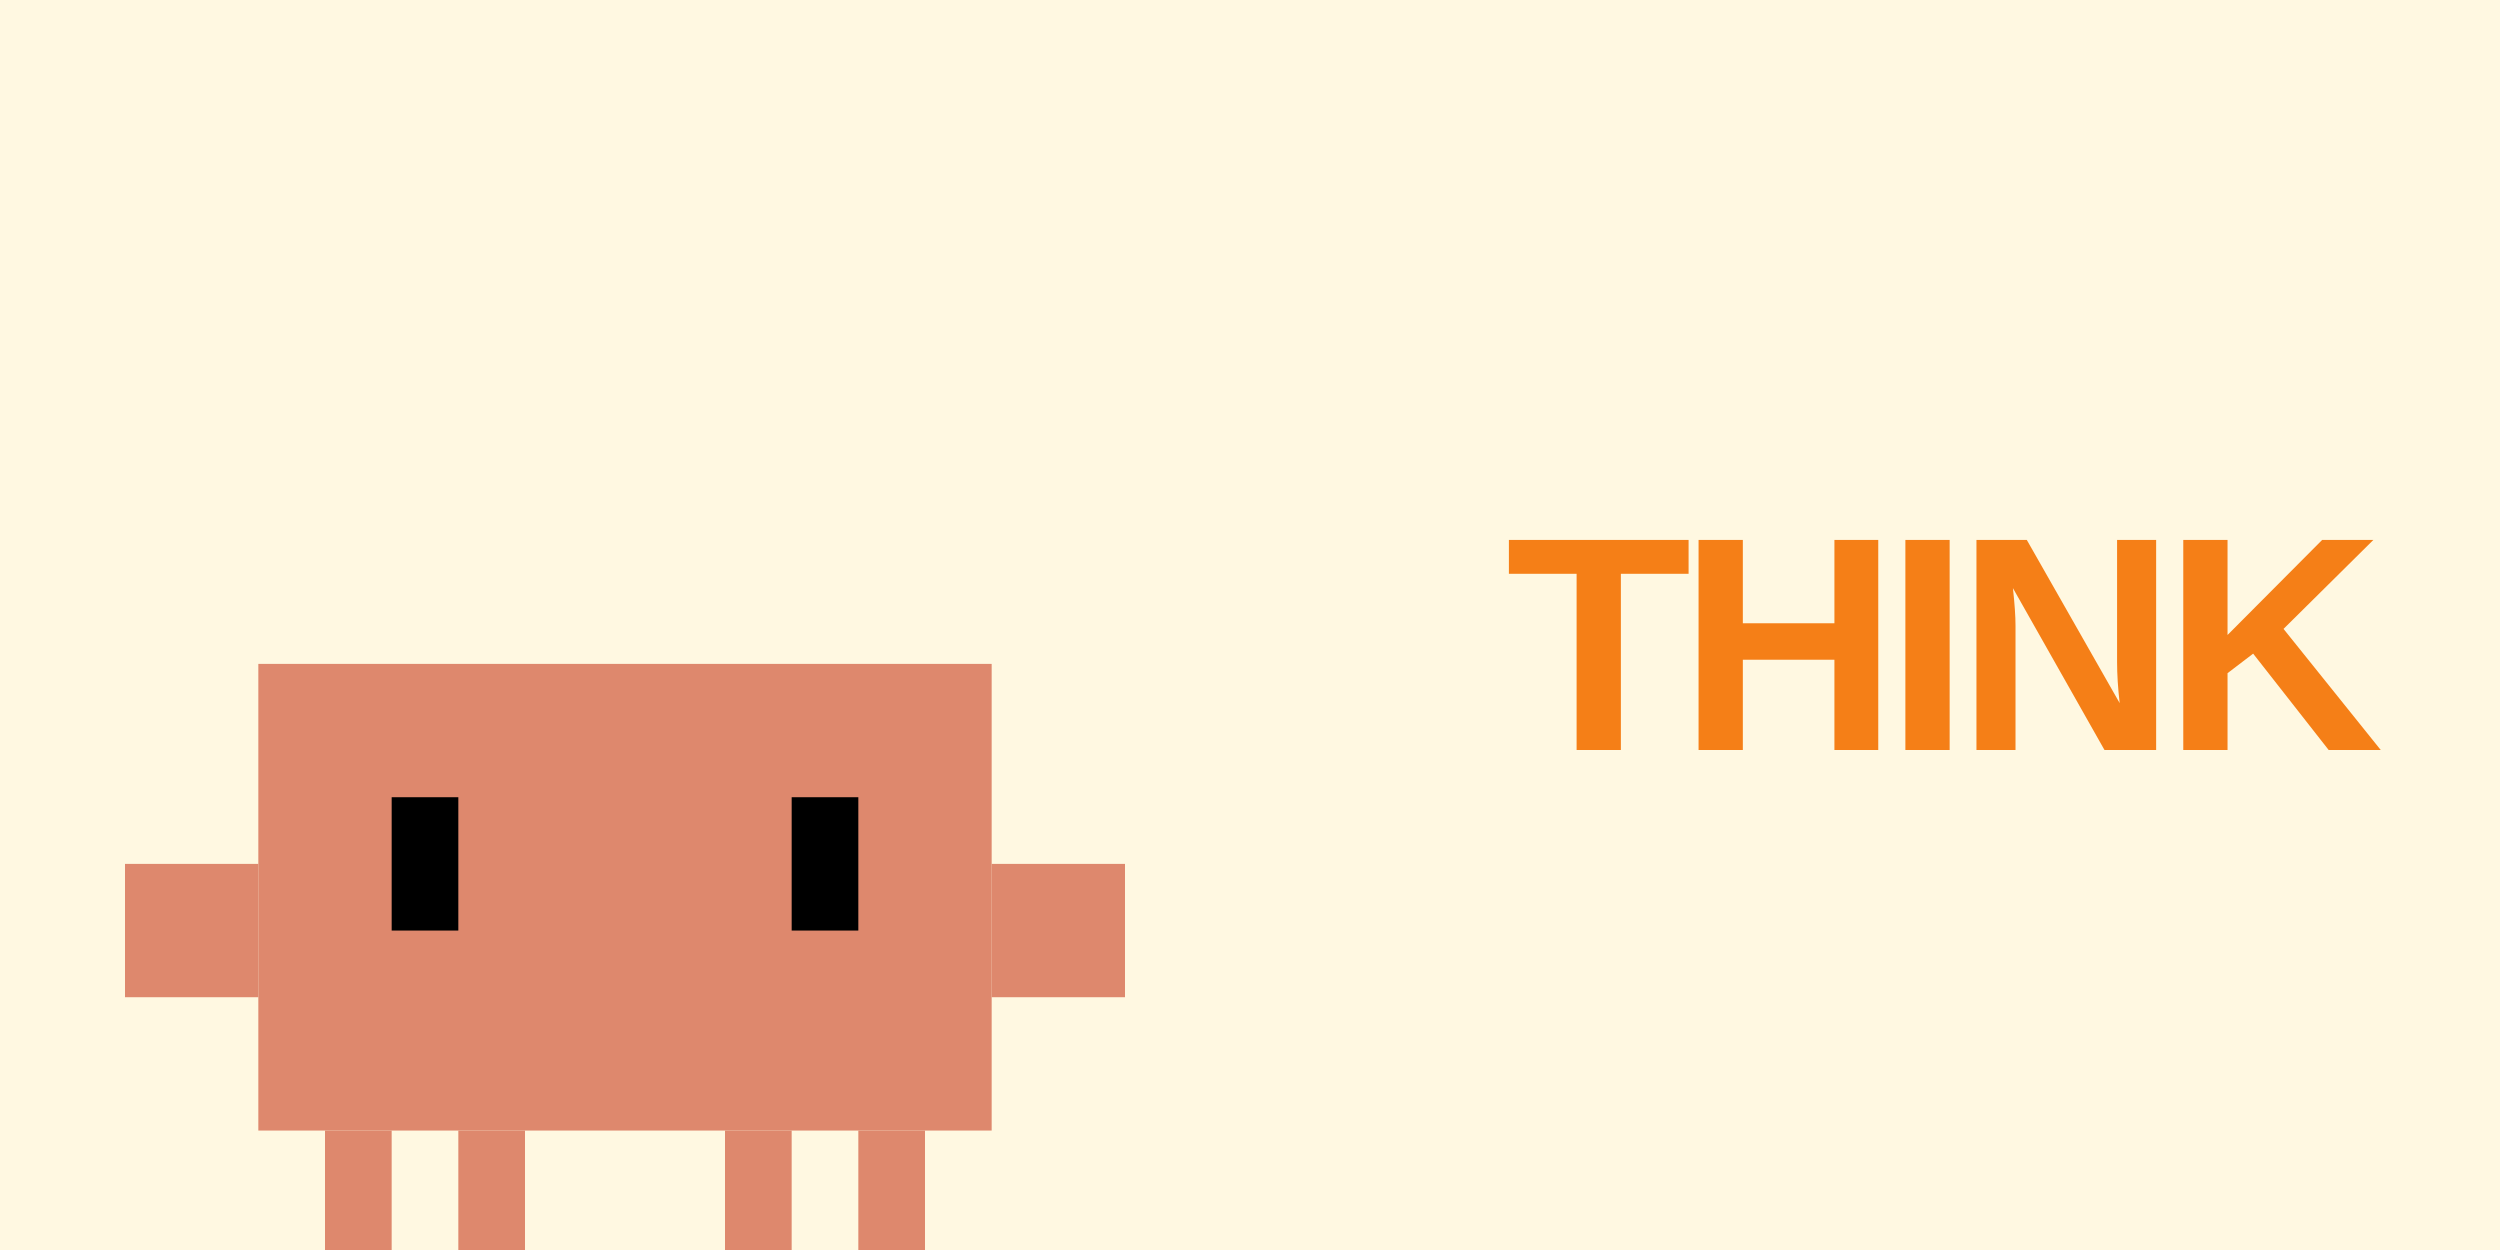
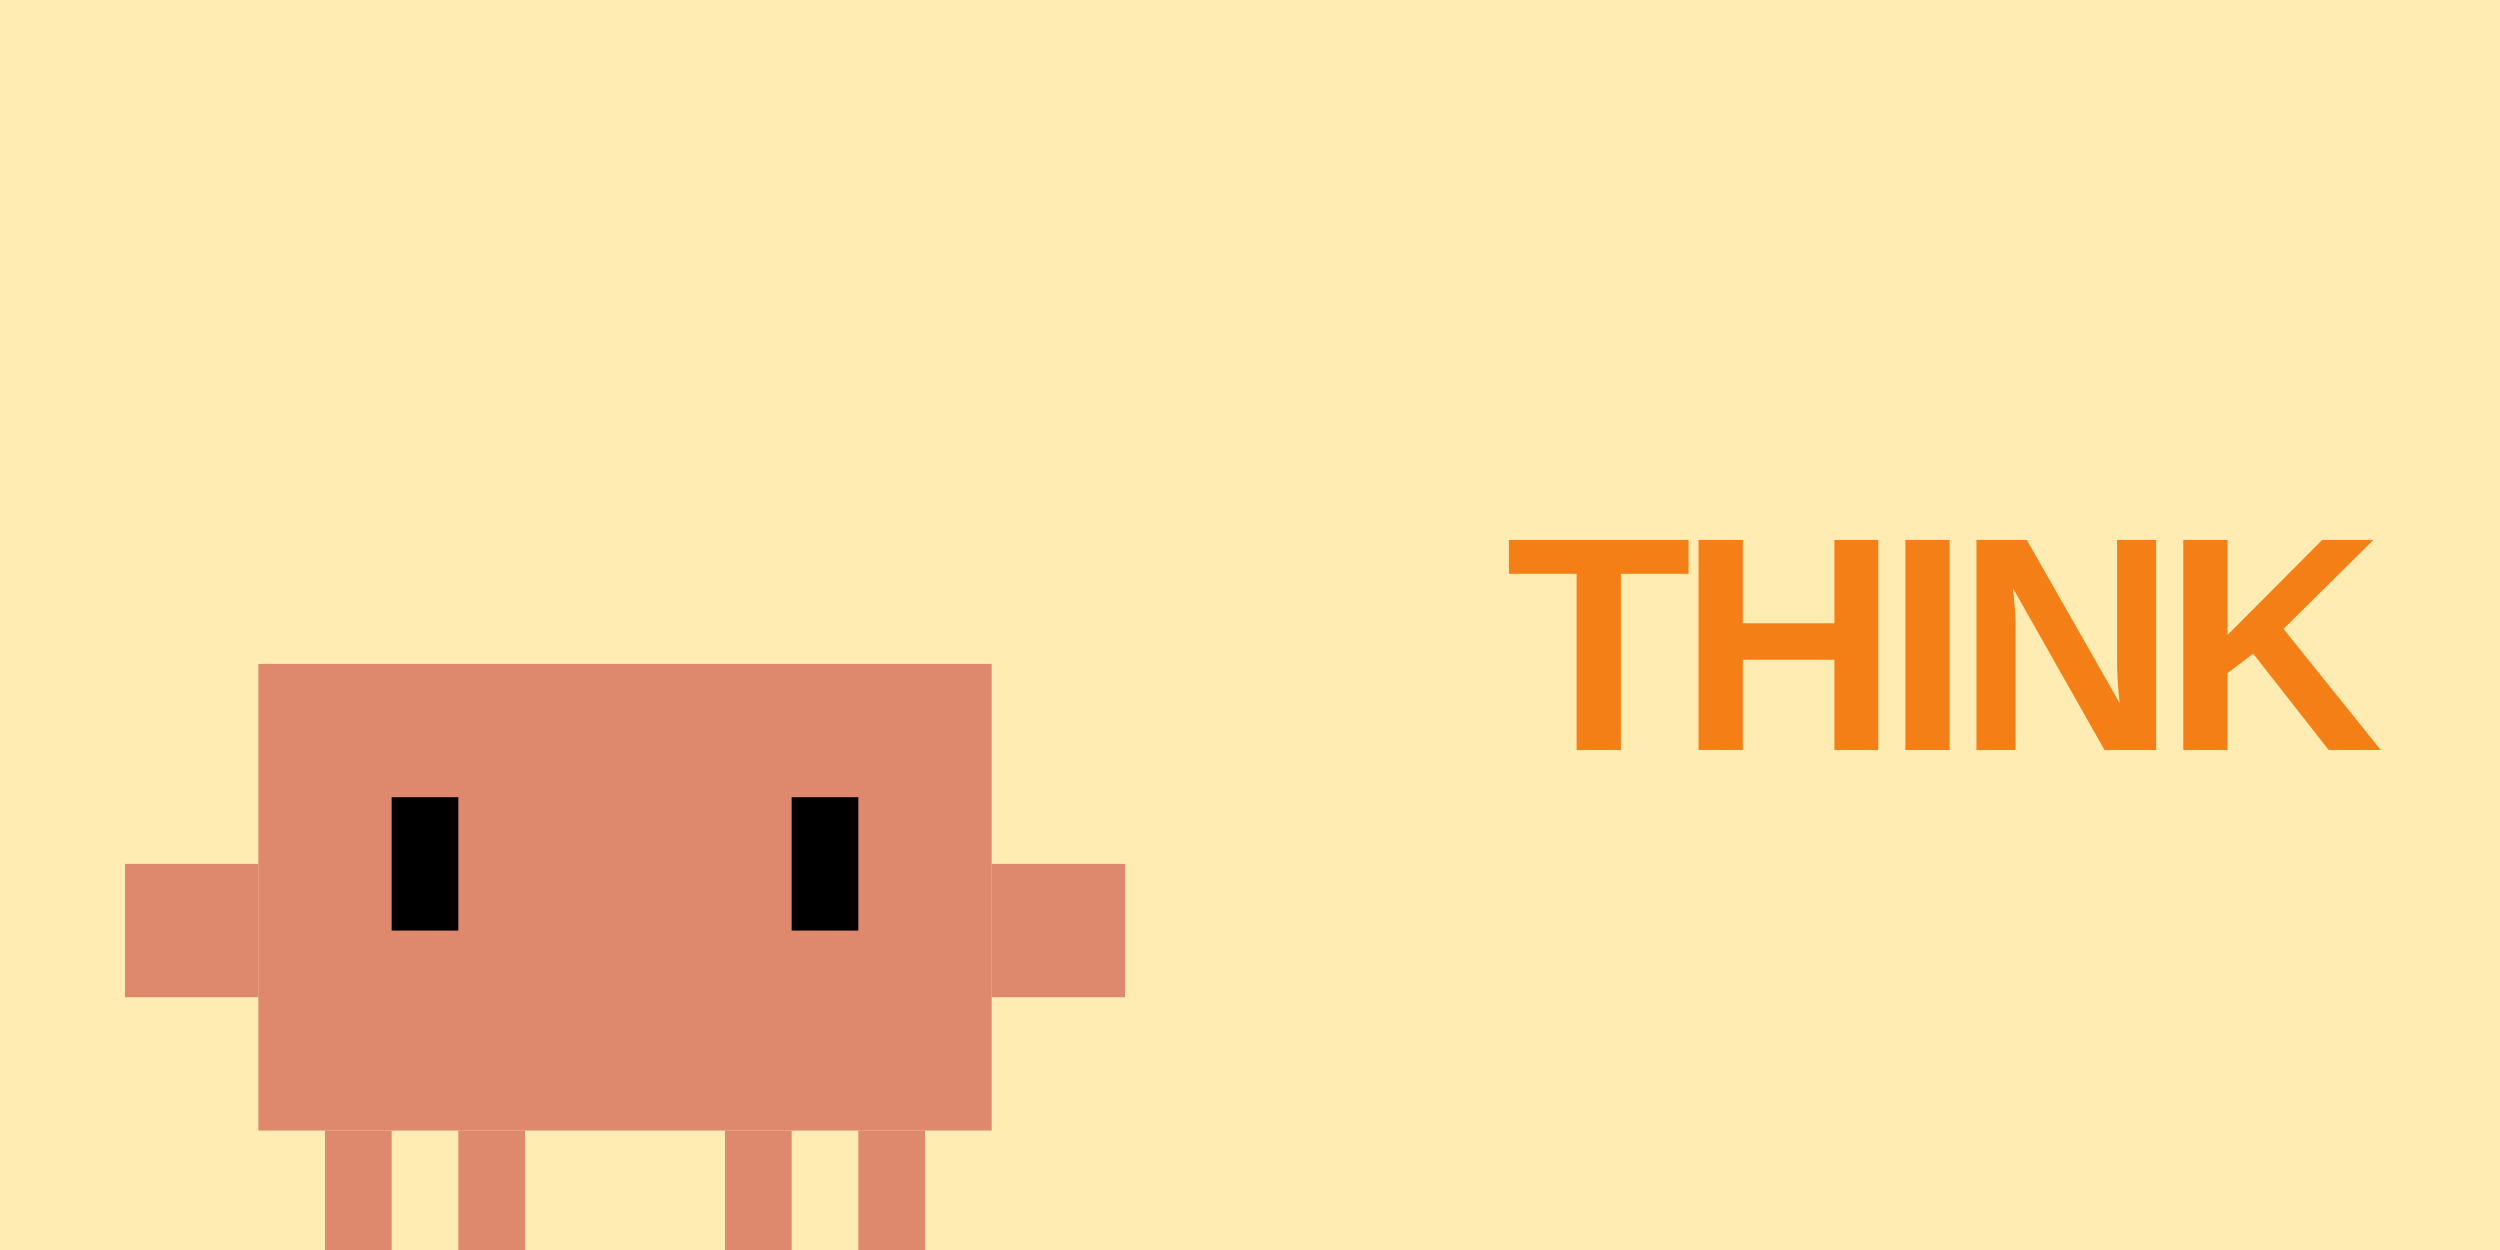
<svg xmlns="http://www.w3.org/2000/svg" viewBox="-15 -25 90 45">
  <defs>
    <style>
      #ground-shadow {
        transform-box: view-box;
        transform-origin: 7.5px 15.5px;
        animation: shadow-think 12s infinite ease-in-out;
      }

      .body-breathe {
        transform-box: view-box;
        transform-origin: 7.5px 13px;
        animation: body-breathe 12s infinite ease-in-out;
      }

      .body-attend {
        transform-box: view-box;
        transform-origin: 7.5px 13px;
        animation: body-attend 12s infinite ease-in-out;
      }

      .arm-left,
      .arm-right,
      .leg-left-inner,
      .leg-left-outer,
      .leg-right-inner,
      .leg-right-outer {
        transform-box: fill-box;
        transform-origin: 50% 0%;
      }

      .arm-left {
        transform-origin: 100% 0%;
        animation: arm-left-think 12s infinite ease-in-out;
      }
      .arm-right {
        transform-origin: 0% 0%;
        animation: arm-right-think 12s infinite ease-in-out;
      }

      .eyes {
        transform-box: view-box;
        transform-origin: 7.5px 9px;
        animation: eyes-think 12s infinite ease-in-out;
      }

      .eyes-rect  { animation: eyes-rect-vis  12s infinite step-end; }
      .eyes-smile { opacity: 0; animation: eyes-smile-vis 12s infinite step-end; }

      .left-bubble,
      .right-bubble {
        transform-box: fill-box;
        transform-origin: 50% 100%;
        opacity: 0;
      }
      .left-bubble  { animation: left-bubble-life 12s infinite ease-in-out; }
      .right-bubble { animation: right-bubble-life 12s infinite ease-in-out; }

      .dot { opacity: 0; }
      .left-bubble  .dot1 { animation: left-dot-1  12s infinite step-end; }
      .left-bubble  .dot2 { animation: left-dot-2  12s infinite step-end; }
      .left-bubble  .dot3 { animation: left-dot-3  12s infinite step-end; }
      .right-bubble .dot1 { animation: right-dot-1 12s infinite step-end; }
      .right-bubble .dot2 { animation: right-dot-2 12s infinite step-end; }
      .right-bubble .dot3 { animation: right-dot-3 12s infinite step-end; }

      .bubble-flow { opacity: 0; }
      .left-bubble  .flow1 { animation: left-flow-1  12s infinite ease-in-out; }
      .left-bubble  .flow2 { animation: left-flow-2  12s infinite ease-in-out; }
      .left-bubble  .flow3 { animation: left-flow-3  12s infinite ease-in-out; }
      .left-bubble  .flow4 { animation: left-flow-4  12s infinite ease-in-out; }
      .right-bubble .flow1 { animation: right-flow-1 12s infinite ease-in-out; }
      .right-bubble .flow2 { animation: right-flow-2 12s infinite ease-in-out; }
      .right-bubble .flow3 { animation: right-flow-3 12s infinite ease-in-out; }
      .right-bubble .flow4 { animation: right-flow-4 12s infinite ease-in-out; }

      .left-spark,
      .right-spark {
        transform-box: fill-box;
        transform-origin: 50% 50%;
        opacity: 0;
      }
      .left-spark  { animation: left-spark-bling  12s infinite ease-out; }
      .right-spark { animation: right-spark-bling 12s infinite ease-out; }

      /* THINKING 标签：与其他状态的呼吸式闪烁节奏一致 */
      .thinking-label {
        animation: thinking-pulse 3s ease-in-out infinite;
        transform-origin: 55px 0px;
      }

      @keyframes shadow-think {
        0%, 3%, 52%, 99%, 100% { opacity: 0.5; transform: translateX(0) scaleX(1); }
        15%, 43%               { opacity: 0.4; transform: translateX(-0.28px) scaleX(0.9); }
        70%, 96%               { opacity: 0.4; transform: translateX(0.28px) scaleX(0.9); }
      }
      @keyframes body-breathe {
        0%, 3%, 52%, 99%, 100%       { transform: scale(1, 1) translateY(0); }
        15%, 29%, 43%, 70%, 84%, 96% { transform: scale(1.006, 0.994) translateY(0.08px); }
        22%, 36%, 64%, 78%, 90%      { transform: scale(1.014, 0.986) translateY(0.18px); }
        54%                          { transform: scale(0.996, 1.004) translateY(-0.08px); }
      }
      @keyframes body-attend {
        0%, 3%, 52%, 99%, 100% { transform: translate(0, 0) rotate(0deg); }
        7%   { transform: translate(-0.3px, 0.08px) rotate(-1.6deg); }
        15%  { transform: translate(-0.48px, 0.14px) rotate(-2.6deg); }
        30%  { transform: translate(-0.45px, 0.1px) rotate(-2.3deg); }
        42%  { transform: translate(-0.4px, 0.08px) rotate(-2.0deg); }
        49%  { transform: translate(-0.2px, 0.04px) rotate(-0.8deg); }
        51%  { transform: translate(-0.05px, 0) rotate(-0.2deg); }
        54%  { transform: translate(0, 0.08px) rotate(0deg); }
        58%  { transform: translate(0.3px, 0.08px) rotate(1.6deg); }
        70%  { transform: translate(0.48px, 0.14px) rotate(2.6deg); }
        84%  { transform: translate(0.45px, 0.1px) rotate(2.3deg); }
        96%  { transform: translate(0.32px, 0.06px) rotate(1.4deg); }
        98%  { transform: translate(0.05px, 0) rotate(0.2deg); }
      }

      @keyframes arm-left-think {
        0%, 3%, 52%, 99%, 100% { transform: translate(0, 0) rotate(0deg); }
        7%        { transform: translate(0.18px, -0.7px) rotate(14deg); }
        15%, 49%  { transform: translate(0.35px, -1.05px) rotate(22deg); }
        30%       { transform: translate(0.28px, -0.92px) rotate(26deg); }
        58%, 96%  { transform: translate(-0.08px, 0.45px) rotate(0deg); }
        84%       { transform: translate(-0.12px, 0.55px) rotate(0deg); }
      }
      @keyframes arm-right-think {
        0%, 3%, 52%, 99%, 100% { transform: translate(0, 0) rotate(0deg); }
        7%, 49%   { transform: translate(0.08px, 0.45px) rotate(0deg); }
        30%       { transform: translate(0.12px, 0.55px) rotate(0deg); }
        58%       { transform: translate(-0.18px, -0.7px) rotate(-14deg); }
        70%, 96%  { transform: translate(-0.35px, -1.05px) rotate(-22deg); }
        84%       { transform: translate(-0.28px, -0.92px) rotate(-26deg); }
      }

      @keyframes eyes-think {
        0%, 3%, 52%, 99%, 100% { transform: translate(0, 0) scaleY(1); }
        5%        { transform: translate(-0.3px, -0.5px) scaleY(0.95); }
        9%, 42%   { transform: translate(-0.45px, -0.78px) scaleY(0.85); }
        43%       { transform: translate(-0.45px, -0.78px) scaleY(0.12); }
        44%, 47%  { transform: translate(-0.45px, -0.78px) scaleY(1); }
        48%       { transform: translate(-0.45px, -0.78px) scaleY(0.12); }
        50%       { transform: translate(-0.15px, -0.25px) scaleY(0.95); }
        54%       { transform: translate(0, 0) scaleY(0.18); }
        55%       { transform: translate(0.3px, -0.5px) scaleY(0.95); }
        59%, 88%  { transform: translate(0.45px, -0.78px) scaleY(0.85); }
        92%       { transform: translate(0.45px, -0.78px) scaleY(0.12); }
        93%, 96%  { transform: translate(0.45px, -0.78px) scaleY(1); }
        97%       { transform: translate(0.45px, -0.78px) scaleY(0.12); }
        98%       { transform: translate(0.2px, -0.4px) scaleY(0.95); }
        100%      { transform: translate(0, 0) scaleY(1); }
      }

      @keyframes eyes-rect-vis {
        0%   { opacity: 1; }
        43%  { opacity: 0; }
        48%  { opacity: 1; }
        92%  { opacity: 0; }
        97%  { opacity: 1; }
      }
      @keyframes eyes-smile-vis {
        0%   { opacity: 0; }
        43%  { opacity: 1; }
        48%  { opacity: 0; }
        92%  { opacity: 1; }
        97%  { opacity: 0; }
      }

      @keyframes left-bubble-life {
        0%, 3%    { opacity: 0; transform: translate(-0.2px, 0.7px) scale(0.82); }
        5%        { opacity: 0.75; transform: translate(-0.1px, 0.25px) scale(0.94); }
        7%        { opacity: 1; transform: translate(0, 0) scale(1.04); }
        10%, 43%  { opacity: 1; transform: translate(0, 0) scale(1); }
        46%       { opacity: 1; transform: translate(0, -0.2px) scale(1.02); }
        48%       { opacity: 1; transform: translate(0, -0.18px) scale(1.01); }
        49%       { opacity: 1; transform: translate(0, 0) scale(1); }
        52%       { opacity: 0; transform: translate(0, 0.65px) scale(0.9); }
        53%, 100% { opacity: 0; transform: translate(0, 0.65px) scale(0.9); }
      }
      @keyframes right-bubble-life {
        0%, 53%   { opacity: 0; transform: translate(0.2px, 0.7px) scale(0.82); }
        54%       { opacity: 0.75; transform: translate(0.1px, 0.25px) scale(0.94); }
        58%       { opacity: 1; transform: translate(0, 0) scale(1.04); }
        61%, 92%  { opacity: 1; transform: translate(0, 0) scale(1); }
        94%       { opacity: 1; transform: translate(0, -0.2px) scale(1.02); }
        96%       { opacity: 1; transform: translate(0, -0.18px) scale(1.01); }
        97%       { opacity: 1; transform: translate(0, 0) scale(1); }
        99%       { opacity: 0; transform: translate(0, 0.65px) scale(0.9); }
        100%      { opacity: 0; transform: translate(0, 0.65px) scale(0.9); }
      }

      @keyframes left-dot-1 {
        0%, 7.99%, 17.99%, 19.99%, 29.99%, 31.99%, 48.99%, 100% { opacity: 0; }
        8%, 17.98%, 20%, 29.98%, 32%, 48.98%                    { opacity: 1; }
      }
      @keyframes left-dot-2 {
        0%, 11.99%, 17.99%, 23.99%, 29.99%, 35.99%, 48.99%, 100% { opacity: 0; }
        12%, 17.98%, 24%, 29.98%, 36%, 48.98%                    { opacity: 1; }
      }
      @keyframes left-dot-3 {
        0%, 15.99%, 17.99%, 27.99%, 29.99%, 39.99%, 48.99%, 100% { opacity: 0; }
        16%, 17.98%, 28%, 29.98%, 40%, 48.98%                    { opacity: 1; }
      }
      @keyframes right-dot-1 {
        0%, 58.99%, 68.99%, 70.99%, 80.99%, 82.99%, 98.49%, 100% { opacity: 0; }
        59%, 68.98%, 71%, 80.98%, 83%, 98.48%                    { opacity: 1; }
      }
      @keyframes right-dot-2 {
        0%, 62.99%, 68.99%, 74.99%, 80.99%, 86.99%, 98.49%, 100% { opacity: 0; }
        63%, 68.98%, 75%, 80.98%, 87%, 98.48%                    { opacity: 1; }
      }
      @keyframes right-dot-3 {
        0%, 66.99%, 68.99%, 78.99%, 80.99%, 90.99%, 98.49%, 100% { opacity: 0; }
        67%, 68.98%, 79%, 80.98%, 91%, 98.48%                    { opacity: 1; }
      }

      @keyframes left-flow-1 {
        0%, 10%, 22%, 100% { opacity: 0; }
        14%, 18%           { opacity: 0.7; }
      }
      @keyframes left-flow-2 {
        0%, 16%, 28%, 100% { opacity: 0; }
        20%, 24%           { opacity: 0.7; }
      }
      @keyframes left-flow-3 {
        0%, 22%, 34%, 100% { opacity: 0; }
        26%, 30%           { opacity: 0.7; }
      }
      @keyframes left-flow-4 {
        0%, 28%, 40%, 100% { opacity: 0; }
        32%, 36%           { opacity: 0.7; }
      }
      @keyframes right-flow-1 {
        0%, 62%, 74%, 100% { opacity: 0; }
        66%, 70%           { opacity: 0.7; }
      }
      @keyframes right-flow-2 {
        0%, 68%, 80%, 100% { opacity: 0; }
        72%, 76%           { opacity: 0.7; }
      }
      @keyframes right-flow-3 {
        0%, 74%, 86%, 100% { opacity: 0; }
        78%, 82%           { opacity: 0.7; }
      }
      @keyframes right-flow-4 {
        0%, 80%, 92%, 100% { opacity: 0; }
        84%, 88%           { opacity: 0.7; }
      }

      @keyframes left-spark-bling {
        0%, 43%, 49%, 100% { opacity: 0; transform: scale(0.4); }
        44%                { opacity: 0; transform: scale(0.5); }
        45%                { opacity: 1; transform: scale(1.35); }
        46.5%              { opacity: 1; transform: scale(1); }
        48%                { opacity: 0.4; transform: scale(0.7); }
      }
      @keyframes right-spark-bling {
        0%, 91%, 97%, 100% { opacity: 0; transform: scale(0.4); }
        92%                { opacity: 0; transform: scale(0.5); }
        93%                { opacity: 1; transform: scale(1.35); }
        94.5%              { opacity: 1; transform: scale(1); }
        96%                { opacity: 0.4; transform: scale(0.7); }
      }

      @keyframes thinking-pulse {
        0%, 100% { opacity: 1.0; }
        50%      { opacity: 0.65; }
      }
    </style>
  </defs>
-   <rect x="-15" y="-25" width="90" height="45" fill="#FFF8E1" />
+   <rect x="-15" y="-25" width="90" height="45" fill="#FFECB3" />
  <g transform="translate(-10.5, -15.5) scale(2.4)">
    <rect id="ground-shadow" x="3" y="15" width="9" height="1" fill="#000000" opacity="0.5" />
    <g id="legs-static" fill="#DE886D">
      <rect id="outer-left-leg" x="3" y="13" width="1" height="2" />
      <rect id="inner-left-leg" x="5" y="13" width="1" height="2" />
      <rect id="inner-right-leg" x="9" y="13" width="1" height="2" />
      <rect id="outer-right-leg" x="11" y="13" width="1" height="2" />
    </g>
    <g id="master-group">
      <g class="body-breathe">
        <g id="clawd-body" class="body-attend">
          <g id="body-color-group" fill="#DE886D">
            <rect id="torso" x="2" y="6" width="11" height="7" />
            <rect class="arm-left" id="left-arm" x="0" y="9" width="2" height="2" />
            <rect class="arm-right" id="right-arm" x="13" y="9" width="2" height="2" />
          </g>
          <g class="eyes" id="eyes-color-group">
            <g class="eyes-rect" fill="#000000">
              <rect id="left-eye" x="4" y="8" width="1" height="2" />
              <rect id="right-eye" x="10" y="8" width="1" height="2" />
            </g>
            <g class="eyes-smile" fill="none" stroke="#000000" stroke-width="0.7" stroke-linecap="round" stroke-linejoin="round">
              <polyline points="3.5,9 4.5,8 5.5,9" />
              <polyline points="9.5,9 10.5,8 11.5,9" />
            </g>
          </g>
        </g>
      </g>
      <g class="left-bubble">
        <path d="M-1 -4 H6 V-3 H7 V2 H6 V3 H-1 V2 H-2 V-3 H-1 Z" fill="#FFFFFF" stroke="#9E9E9E" stroke-width="0.3" />
        <rect class="bubble-flow flow1" x="3" y="-5" width="1" height="1" fill="#BFEAFF" />
        <rect class="bubble-flow flow2" x="8" y="0" width="1" height="1" fill="#BFEAFF" />
        <rect class="bubble-flow flow3" x="4" y="4" width="1" height="1" fill="#BFEAFF" />
        <rect class="bubble-flow flow4" x="-3" y="0" width="1" height="1" fill="#BFEAFF" />
        <rect x="1" y="4" width="1" height="1" fill="#FFFFFF" />
        <rect x="2" y="5.5" width="0.5" height="0.5" fill="#FFFFFF" />
        <rect class="dot dot1" x="0" y="-1" width="1" height="1" fill="#256891" />
        <rect class="dot dot2" x="2" y="-1" width="1" height="1" fill="#256891" />
        <rect class="dot dot3" x="4" y="-1" width="1" height="1" fill="#256891" />
      </g>
      <g class="right-bubble">
        <path d="M9 -4 H16 V-3 H17 V2 H16 V3 H9 V2 H8 V-3 H9 Z" fill="#FFFFFF" stroke="#9E9E9E" stroke-width="0.3" />
        <rect class="bubble-flow flow1" x="12" y="-5" width="1" height="1" fill="#BFEAFF" />
        <rect class="bubble-flow flow2" x="18" y="0" width="1" height="1" fill="#BFEAFF" />
        <rect class="bubble-flow flow3" x="15" y="4" width="1" height="1" fill="#BFEAFF" />
        <rect class="bubble-flow flow4" x="7" y="0" width="1" height="1" fill="#BFEAFF" />
        <rect x="13" y="4" width="1" height="1" fill="#FFFFFF" />
        <rect x="12.5" y="5.5" width="0.5" height="0.5" fill="#FFFFFF" />
        <rect class="dot dot1" x="10" y="-1" width="1" height="1" fill="#256891" />
        <rect class="dot dot2" x="12" y="-1" width="1" height="1" fill="#256891" />
        <rect class="dot dot3" x="14" y="-1" width="1" height="1" fill="#256891" />
      </g>
      <g class="left-spark">
        <rect x="6" y="-7" width="1" height="0.6" fill="#FFE066" />
        <rect x="6" y="-6.4" width="1" height="1" fill="#FFE066" />
        <rect x="6" y="-5.4" width="1" height="0.6" fill="#FFE066" />
        <rect x="5" y="-6.4" width="1" height="1" fill="#FFE066" />
        <rect x="7" y="-6.4" width="1" height="1" fill="#FFE066" />
      </g>
      <g class="right-spark">
        <rect x="8" y="-7" width="1" height="0.6" fill="#FFE066" />
        <rect x="8" y="-6.4" width="1" height="1" fill="#FFE066" />
        <rect x="8" y="-5.4" width="1" height="0.6" fill="#FFE066" />
        <rect x="7" y="-6.4" width="1" height="1" fill="#FFE066" />
        <rect x="9" y="-6.4" width="1" height="1" fill="#FFE066" />
      </g>
    </g>
  </g>
  <g class="thinking-label">
    <text x="55" y="2" text-anchor="middle" font-family="'Söhne', 'Helvetica Neue', Arial, sans-serif" font-size="11" font-weight="900" fill="#F57F17" letter-spacing="-0.5">THINK</text>
  </g>
</svg>
